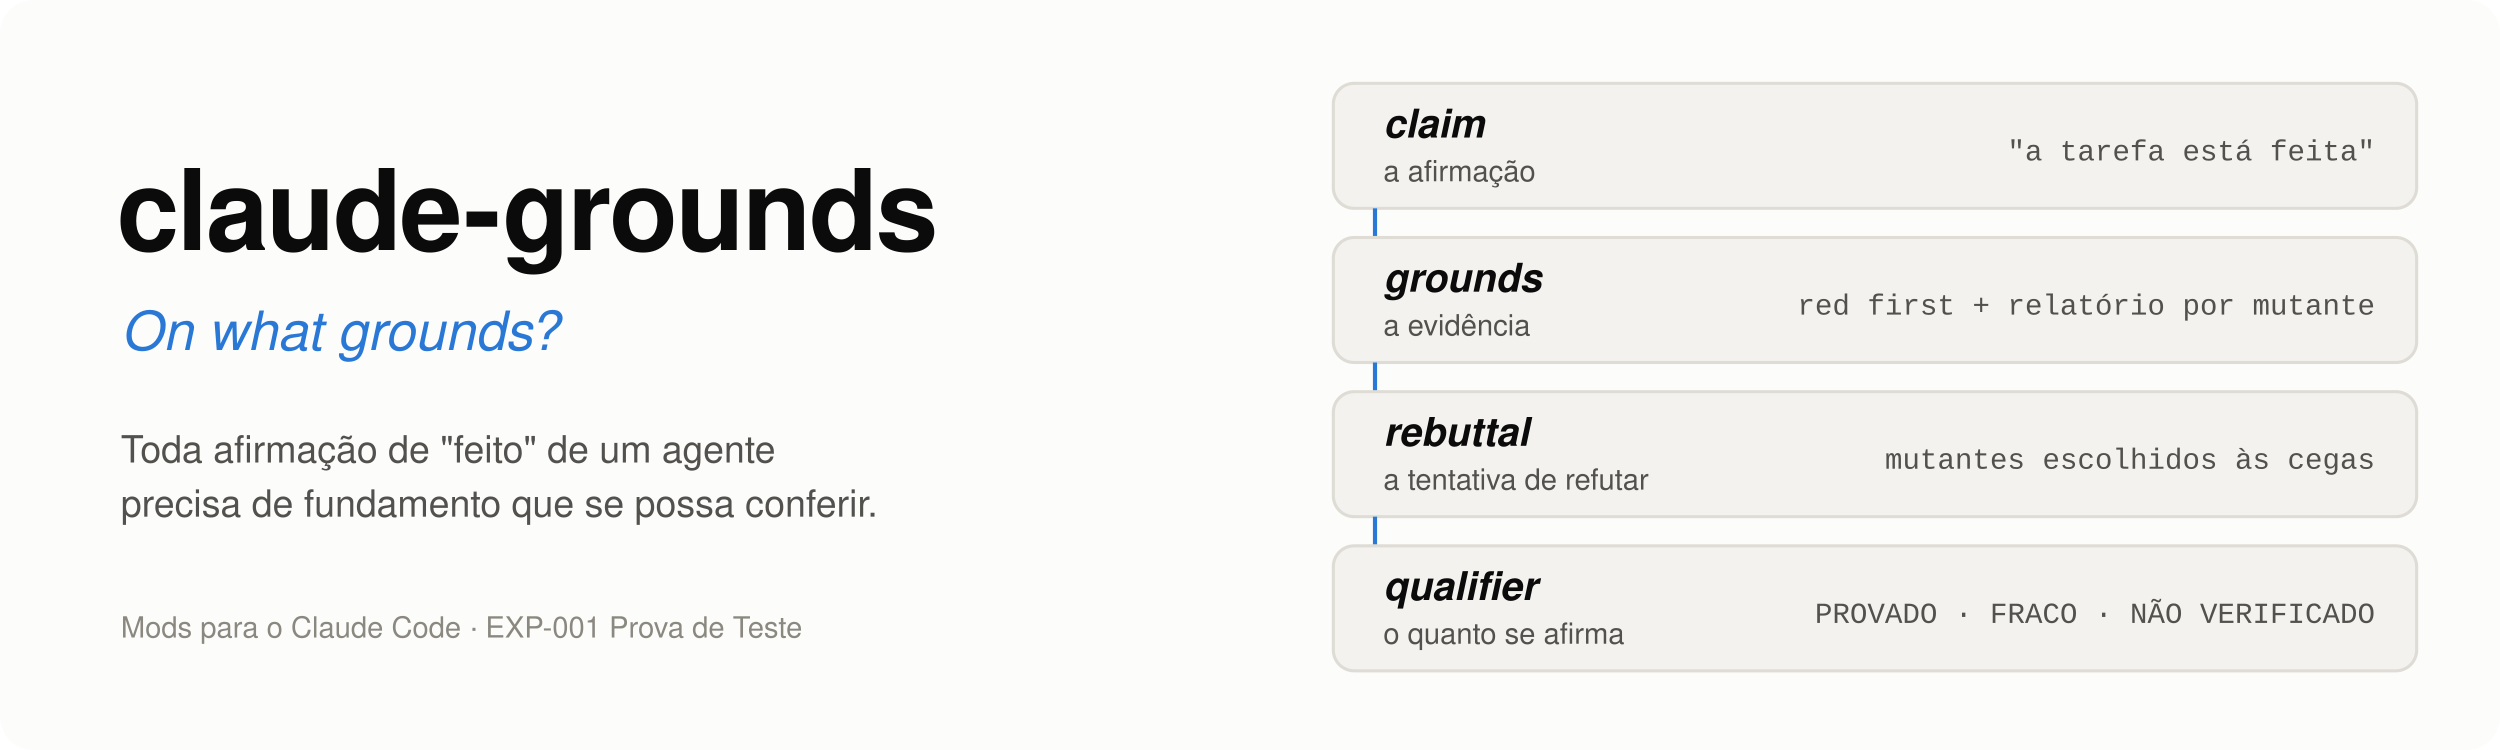
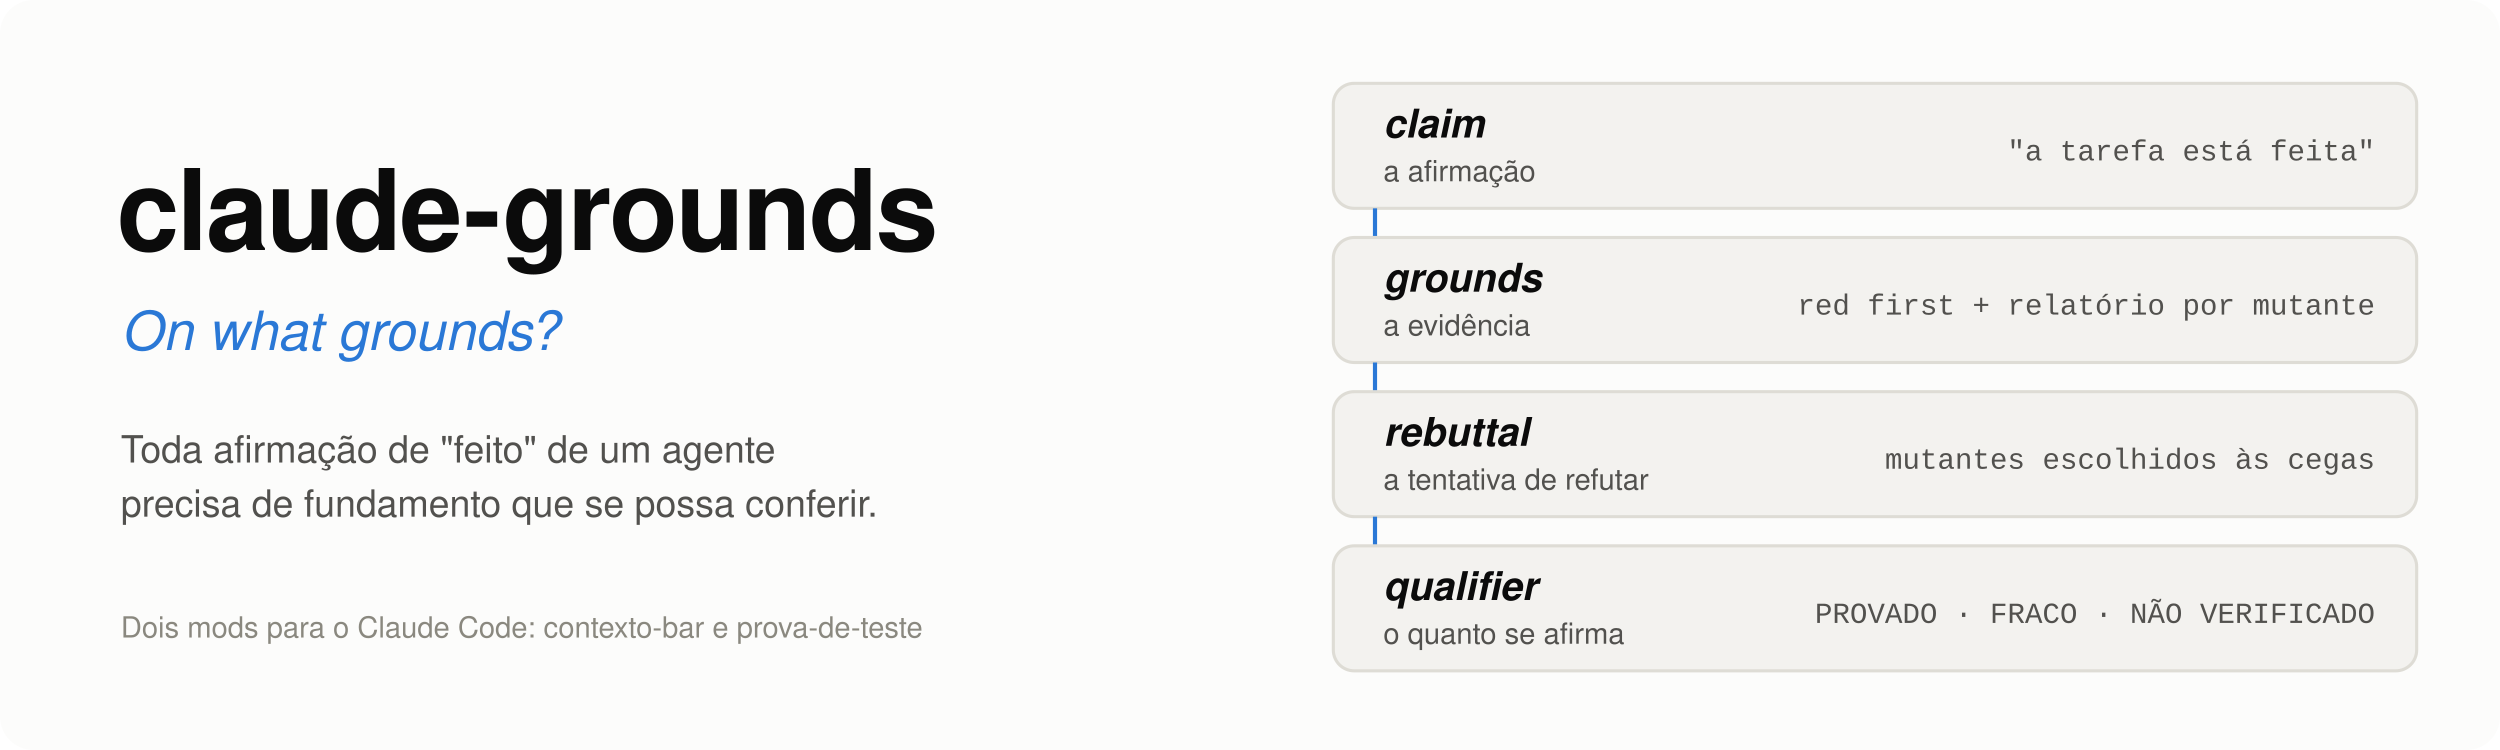
<svg xmlns="http://www.w3.org/2000/svg" viewBox="0 0 1200 360" width="1200" height="360" role="img" aria-label="claude-grounds: On what grounds?" font-family="ui-sans-serif, -apple-system, 'Segoe UI', Helvetica, Arial, sans-serif">
  <style>
  .sup { fill: #fcfcfb; } .sup2 { fill: #f3f2ef; } .borda { stroke: #dedcd5; }
  .t1 { fill: #0b0b0b; } .t2 { fill: #52514e; } .t3 { fill: #8a887f; }
  .ac { fill: #2a78d6; } .acs { stroke: #2a78d6; } .acf { fill: #e8f1fb; }
  .ok { fill: #0f7a3d; } .okf { fill: #e3f3e8; }
  @media (prefers-color-scheme: dark) {
    .sup { fill: #1a1a19; } .sup2 { fill: #232322; } .borda { stroke: #3a3936; }
    .t1 { fill: #f0efec; } .t2 { fill: #c3c2b7; } .t3 { fill: #8f8d84; }
    .ac { fill: #3987e5; } .acs { stroke: #3987e5; } .acf { fill: #1d2c40; }
    .ok { fill: #4cc27a; } .okf { fill: #16301f; }
  }
  @media (prefers-reduced-motion: reduce) { * { animation: none !important; } }

  .luz { opacity: 0; animation: acende 10s infinite; }
  .e0 .luz { animation-delay: 0s; } .e1 .luz { animation-delay: 1.5s; }
  .e2 .luz { animation-delay: 3s; } .e3 .luz { animation-delay: 4.5s; }
  @keyframes acende { 0% { opacity: 0; } 6% { opacity: 1; } 75% { opacity: 1; } 85% { opacity: 0; } 100% { opacity: 0; } }
  @media (prefers-reduced-motion: reduce) { .luz { opacity: 1; } }
</style>
  <rect width="1200" height="360" rx="16" class="sup" />
  <text x="56" y="120" font-size="54" font-weight="800" class="t1" letter-spacing="-1">claude-grounds</text>
  <text x="58" y="168" font-size="26" class="ac" font-style="italic">On what grounds?</text>
  <text x="58" y="222" font-size="18" class="t2">Toda afirmação de "feito" de um agente</text>
  <text x="58" y="248" font-size="18" class="t2">precisa de fundamento que se possa conferir.</text>
-   <text x="58" y="306" font-size="14" class="t3">Mods para o Claude Code · EXP-001 Prova de Teste</text>
+   <text x="58" y="306" font-size="14" class="t3">Dois mods para o Claude Code: contexto-bar e prova-de-teste</text>
  <g class="etapa e0">
    <rect x="640" y="40" width="520" height="60" rx="10" class="sup2 borda" stroke-width="1.5" />
    <rect x="640" y="40" width="520" height="60" rx="10" class="acf luz" />
    <rect x="640" y="40" width="5" height="60" rx="2" class="ac luz" />
    <text x="664" y="66" font-size="19" font-weight="700" class="t1" font-style="italic">claim</text>
    <text x="664" y="87" font-size="14" class="t2">a afirmação</text>
    <text x="1140" y="77" font-size="14" class="t2" text-anchor="end" font-family="ui-monospace, 'SF Mono', Menlo, Consolas, 'Liberation Mono', monospace">"a tarefa está feita"</text>
  </g>
  <line x1="660" y1="100" x2="660" y2="114" class="acs" stroke-width="2" />
  <g class="etapa e1">
    <rect x="640" y="114" width="520" height="60" rx="10" class="sup2 borda" stroke-width="1.5" />
    <rect x="640" y="114" width="520" height="60" rx="10" class="acf luz" />
    <rect x="640" y="114" width="5" height="60" rx="2" class="ac luz" />
    <text x="664" y="140" font-size="19" font-weight="700" class="t1" font-style="italic">grounds</text>
    <text x="664" y="161" font-size="14" class="t2">a evidência</text>
    <text x="1140" y="151" font-size="14" class="t2" text-anchor="end" font-family="ui-monospace, 'SF Mono', Menlo, Consolas, 'Liberation Mono', monospace">red first + relatório por mutante</text>
  </g>
  <line x1="660" y1="174" x2="660" y2="188" class="acs" stroke-width="2" />
  <g class="etapa e2">
    <rect x="640" y="188" width="520" height="60" rx="10" class="sup2 borda" stroke-width="1.5" />
    <rect x="640" y="188" width="520" height="60" rx="10" class="acf luz" />
    <rect x="640" y="188" width="5" height="60" rx="2" class="ac luz" />
    <text x="664" y="214" font-size="19" font-weight="700" class="t1" font-style="italic">rebuttal</text>
    <text x="664" y="235" font-size="14" class="t2">a tentativa de refutar</text>
    <text x="1140" y="225" font-size="14" class="t2" text-anchor="end" font-family="ui-monospace, 'SF Mono', Menlo, Consolas, 'Liberation Mono', monospace">mutantes escolhidos às cegas</text>
  </g>
  <line x1="660" y1="248" x2="660" y2="262" class="acs" stroke-width="2" />
  <g class="etapa e3">
    <rect x="640" y="262" width="520" height="60" rx="10" class="sup2 borda" stroke-width="1.5" />
    <rect x="640" y="262" width="520" height="60" rx="10" class="acf luz" />
    <rect x="640" y="262" width="5" height="60" rx="2" class="ac luz" />
    <text x="664" y="288" font-size="19" font-weight="700" class="t1" font-style="italic">qualifier</text>
    <text x="664" y="309" font-size="14" class="t2">o quanto se afirma</text>
    <text x="1140" y="299" font-size="14" class="t2" text-anchor="end" font-family="ui-monospace, 'SF Mono', Menlo, Consolas, 'Liberation Mono', monospace">PROVADO · FRACO · NÃO VERIFICADO</text>
  </g>
</svg>
